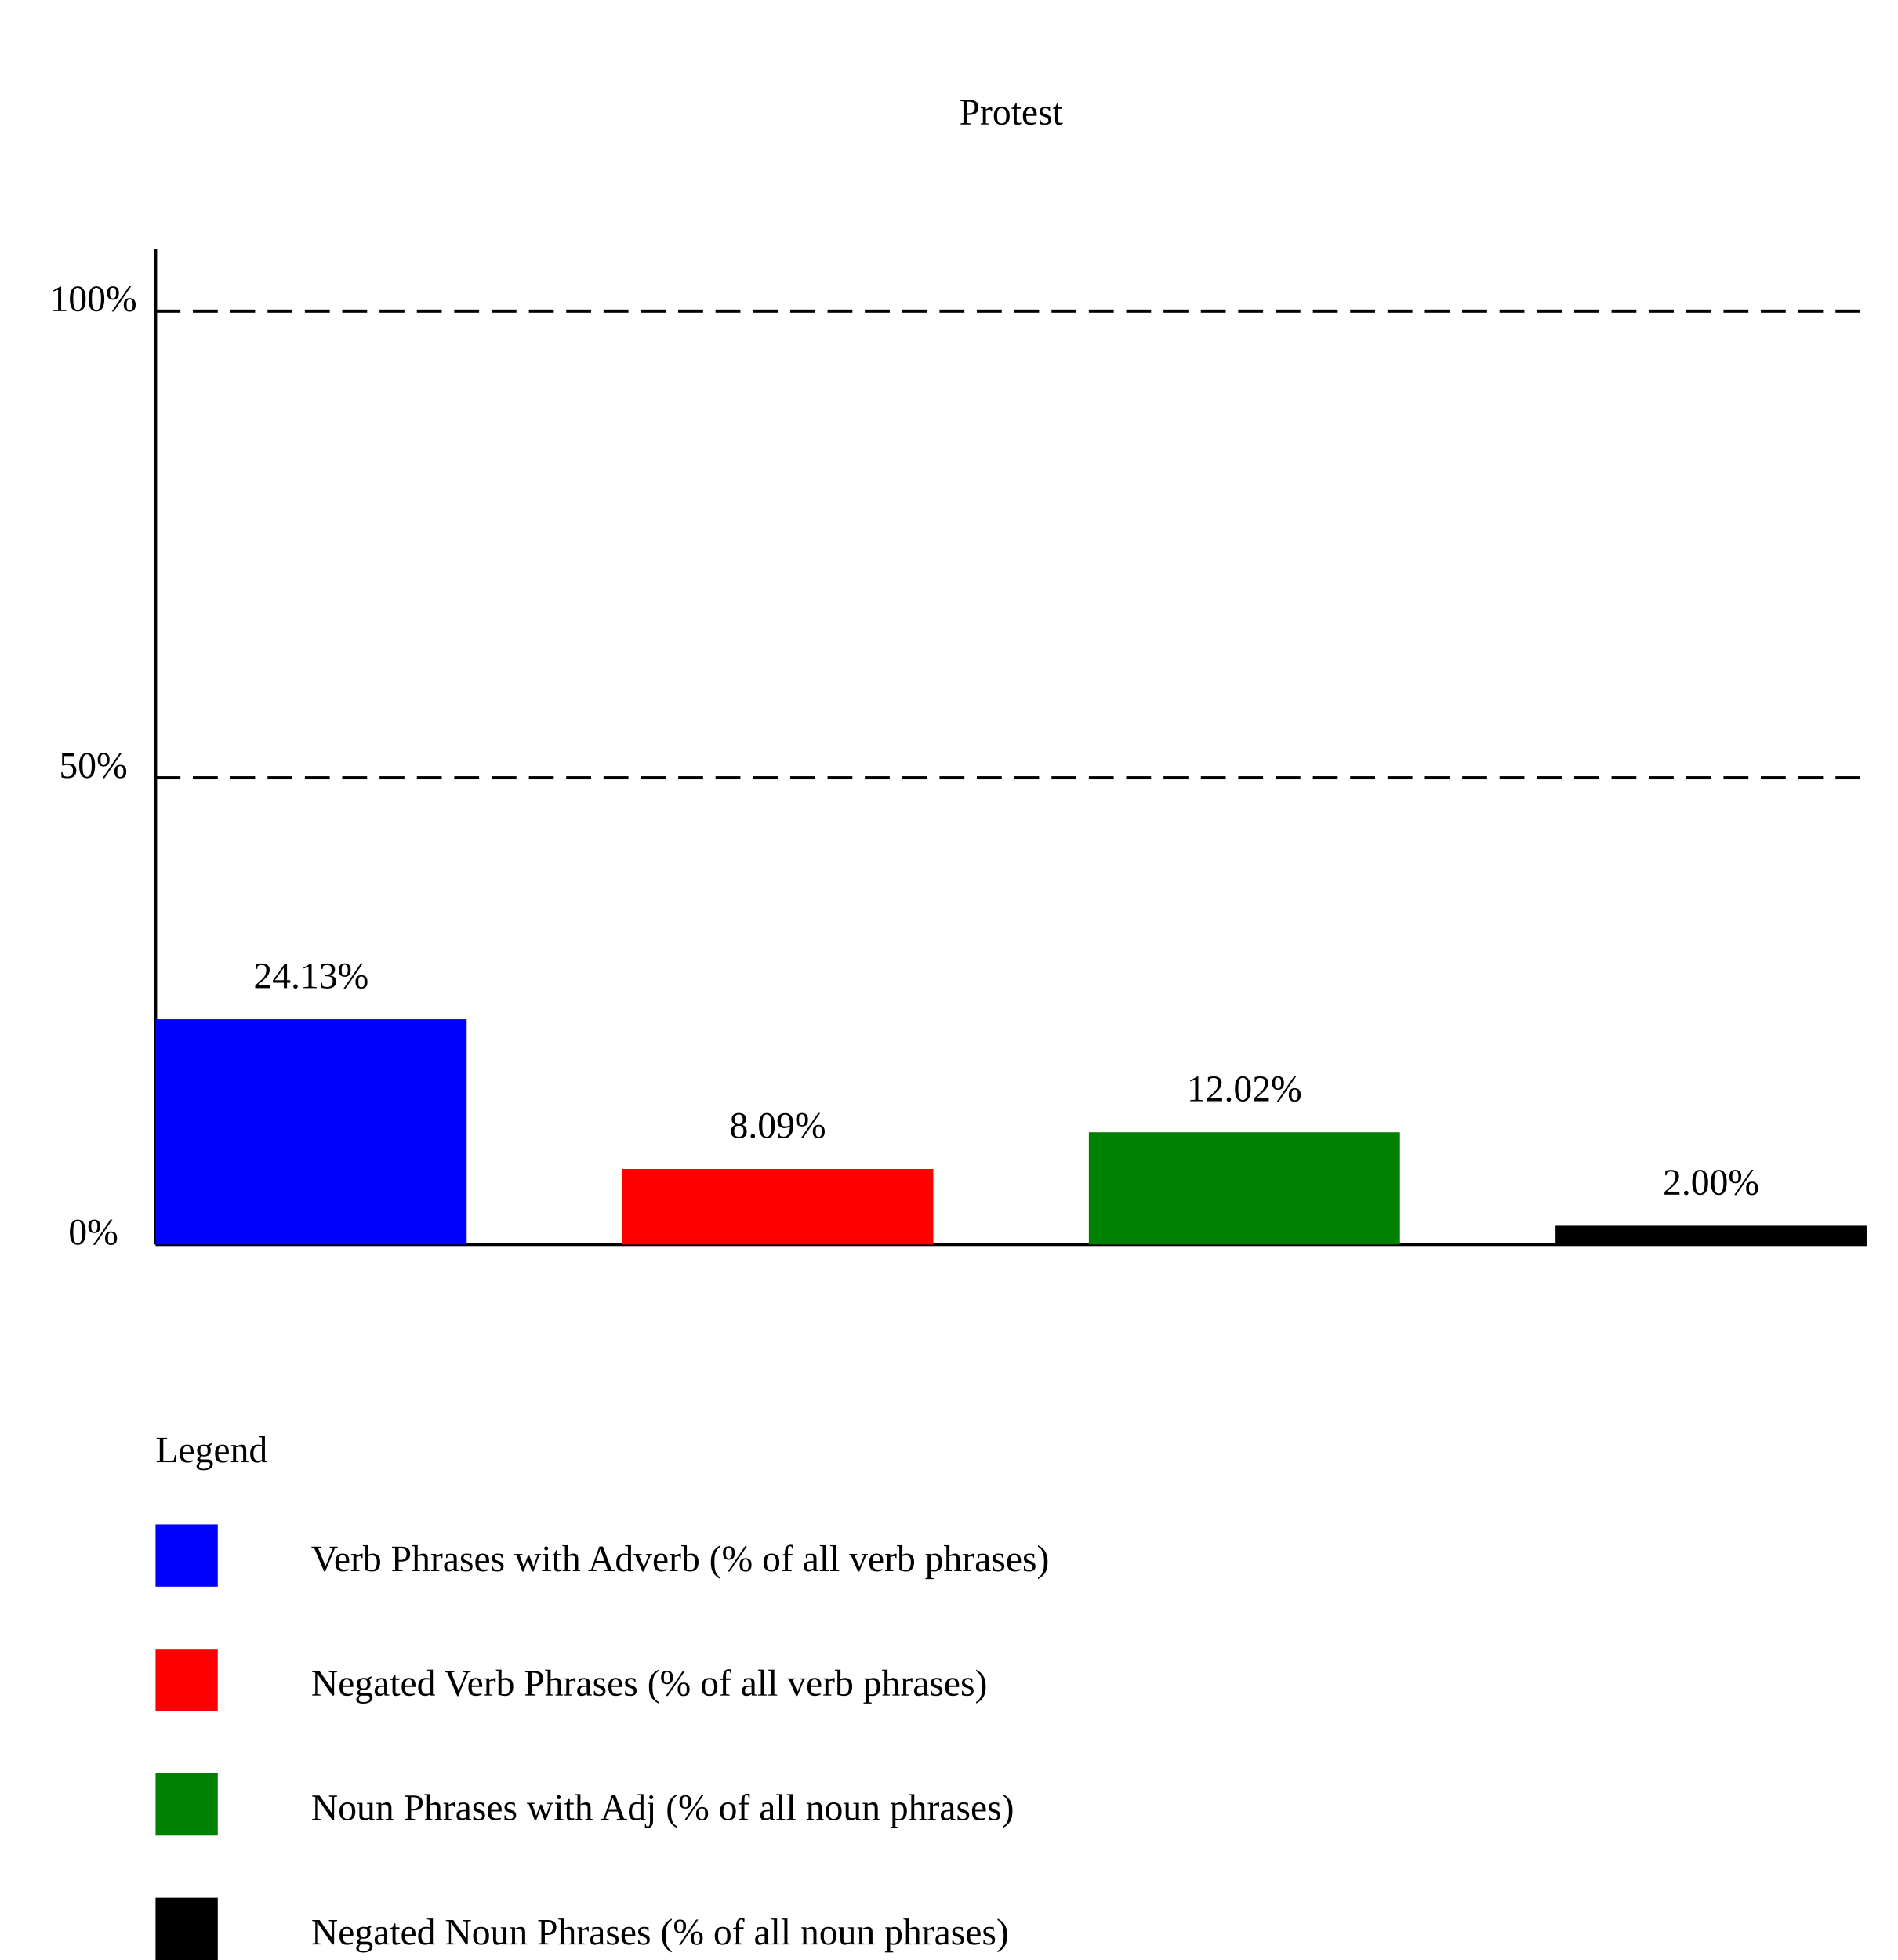
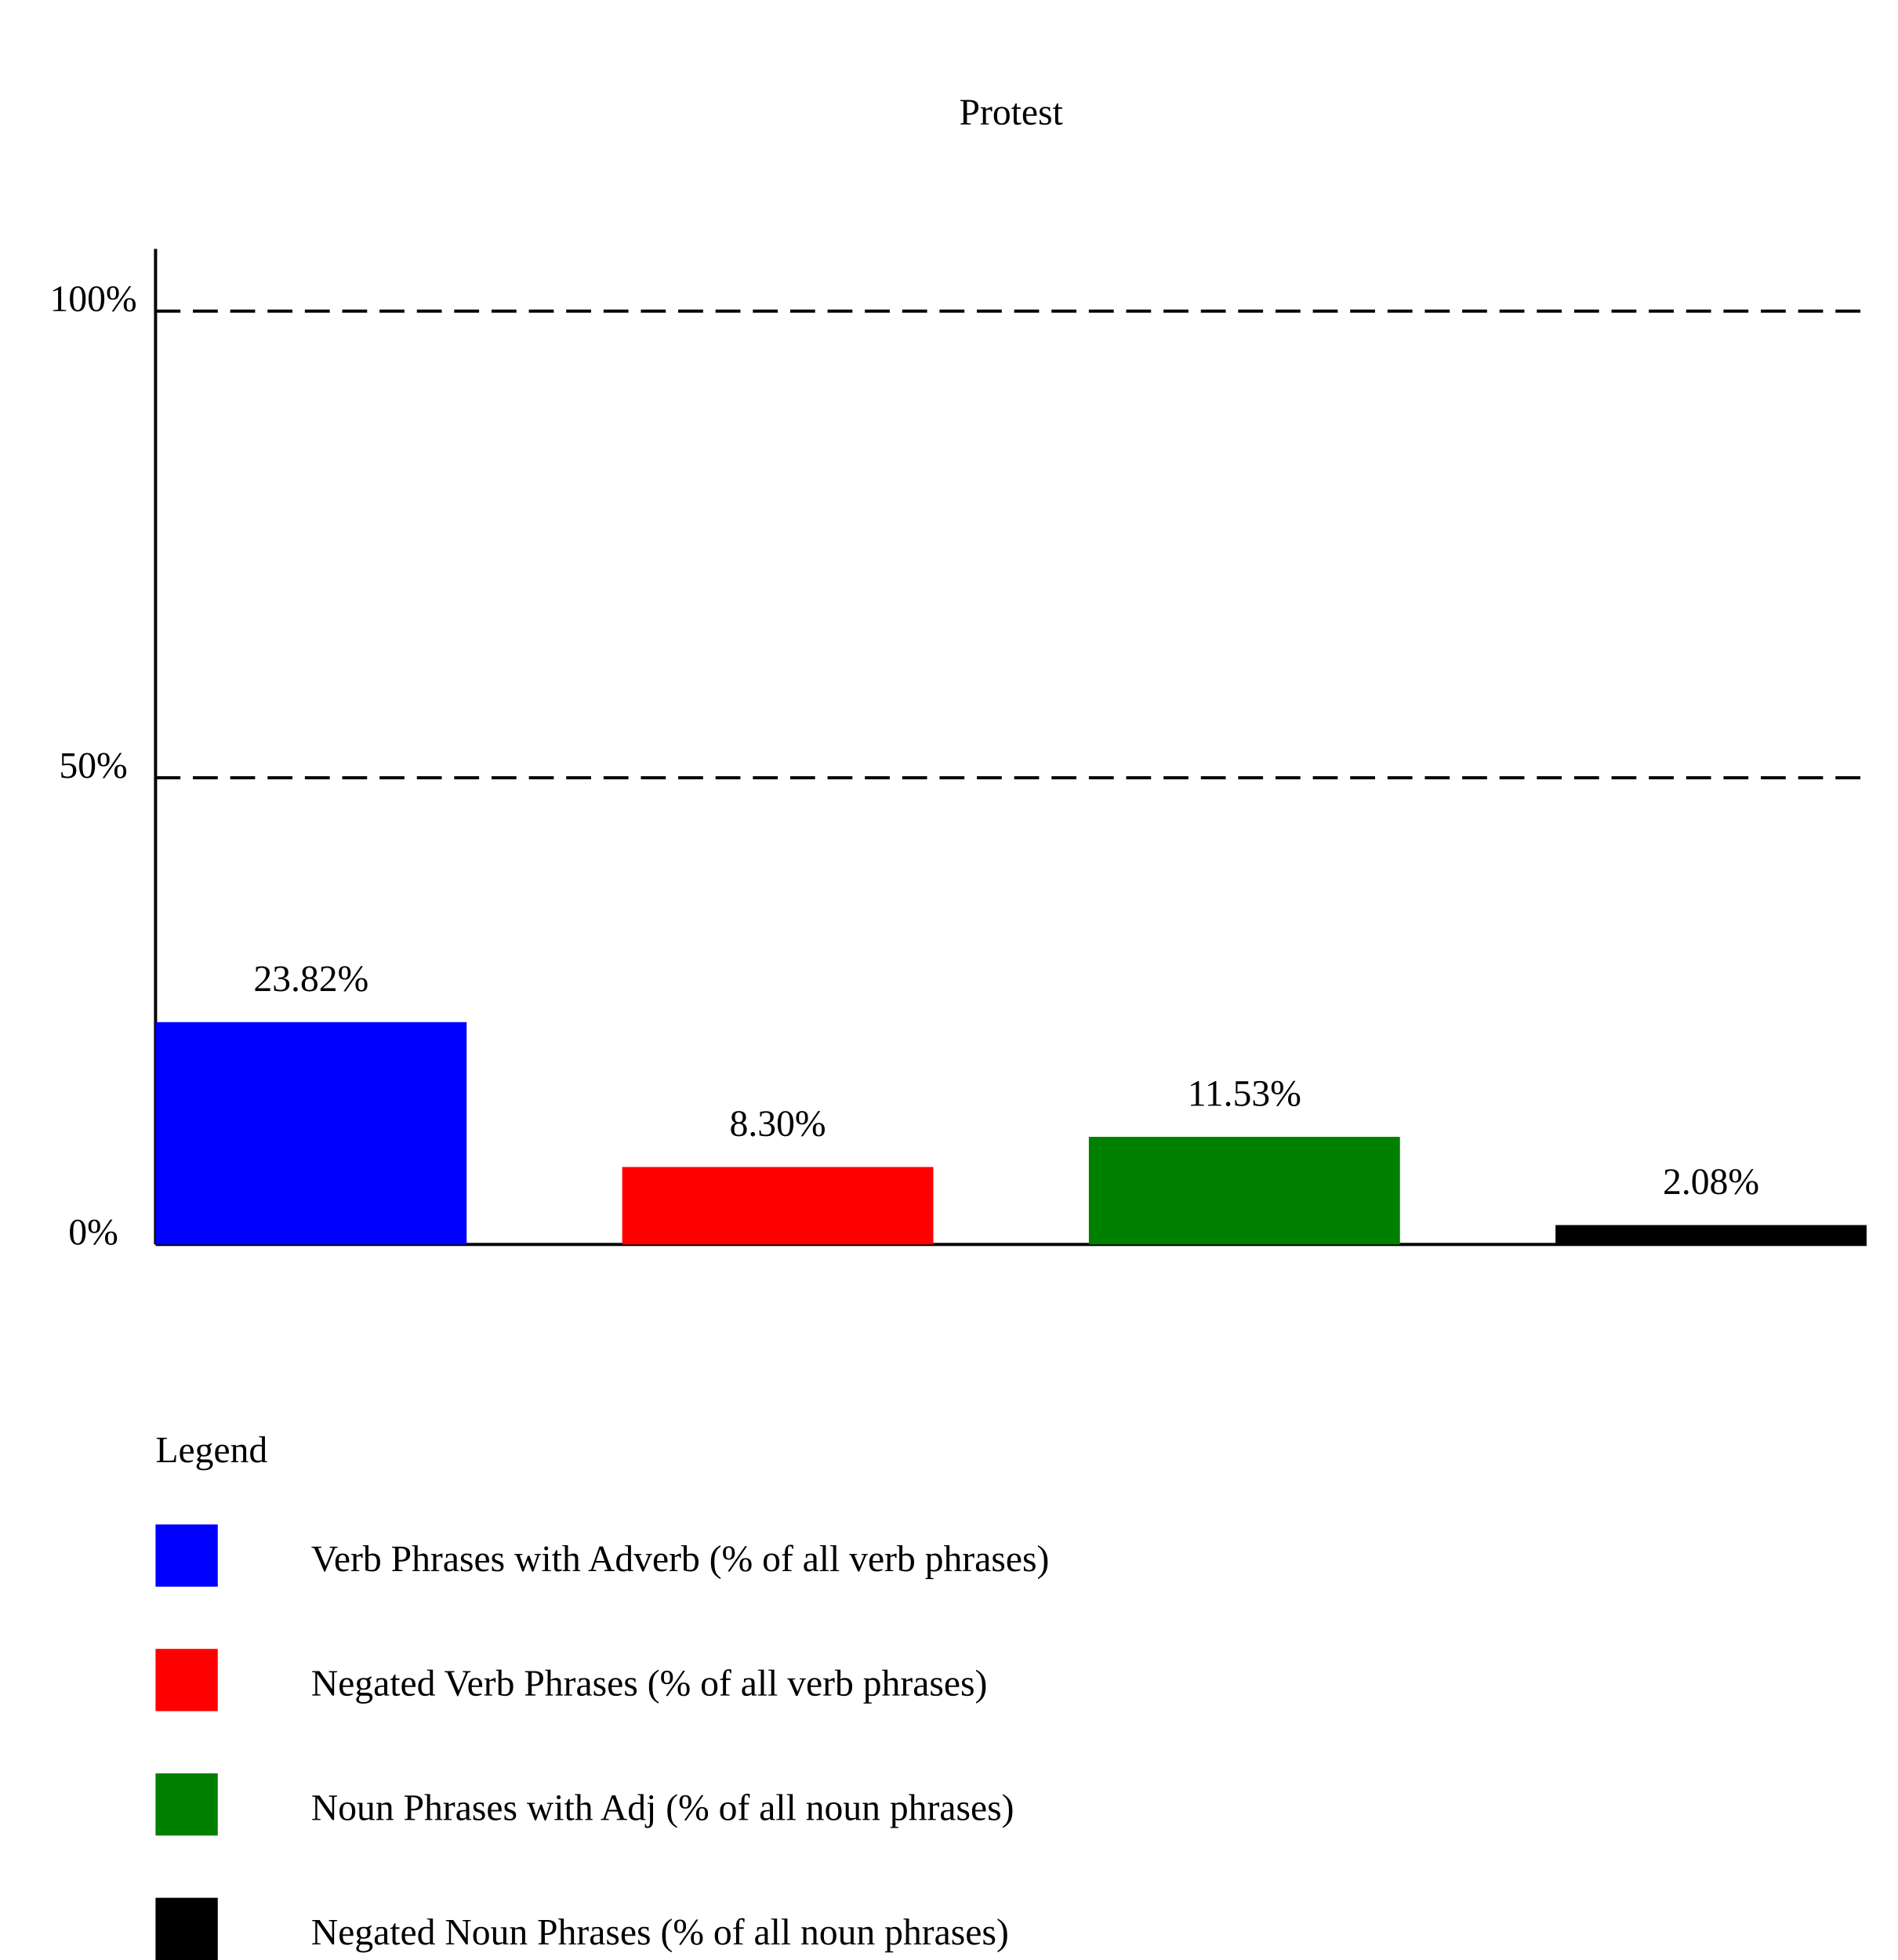
<svg xmlns="http://www.w3.org/2000/svg" width="100%" height="100%" viewBox="0 0 610 630" preserveAspectRatio="xMidYMid">
  <text x="325" y="40" text-anchor="middle">Protest</text>
  <line x1="50" y1="400" x2="600" y2="400" style="stroke:rgb(0,0,0);stroke-width:1" />
  <line x1="50" y1="400" x2="50" y2="80" style="stroke:rgb(0,0,0);stroke-width:1" />
  <text x="30" y="400" text-anchor="middle">0%</text>
  <text x="30" y="250" text-anchor="middle">50%</text>
  <text x="30" y="100" text-anchor="middle">100%</text>
  <line x1="50" y1="250" x2="600" y2="250" style="stroke:rgb(0,0,0);stroke-width:1" stroke-dasharray="8 4" />
  <line x1="50" y1="100" x2="600" y2="100" style="stroke:rgb(0,0,0);stroke-width:1" stroke-dasharray="8 4" />
-   <rect x="50" y="327.622" width="100" height="72.378" style="fill:blue" />
-   <rect x="200" y="375.737" width="100" height="24.263" style="fill:red" />
-   <rect x="350" y="363.939" width="100" height="36.061" style="fill:green" />
-   <rect x="500" y="393.99" width="100" height="6.01" style="fill:black" />
-   <text x="100" y="317.622" text-anchor="middle">24.13%</text>
-   <text x="250" y="365.737" text-anchor="middle">8.09%</text>
-   <text x="400" y="353.939" text-anchor="middle">12.02%</text>
-   <text x="550" y="383.99" text-anchor="middle">2.00%</text>
+   <rect x="50" y="328.541" width="100" height="71.459" style="fill:blue" />
+   <rect x="200" y="375.107" width="100" height="24.893" style="fill:red" />
+   <rect x="350" y="365.415" width="100" height="34.585" style="fill:green" />
+   <rect x="500" y="393.772" width="100" height="6.228" style="fill:black" />
+   <text x="100" y="318.541" text-anchor="middle">23.82%</text>
+   <text x="250" y="365.107" text-anchor="middle">8.30%</text>
+   <text x="400" y="355.415" text-anchor="middle">11.53%</text>
+   <text x="550" y="383.772" text-anchor="middle">2.08%</text>
  <text x="50" y="470" text-anchor="left">Legend</text>
  <rect x="50" y="490" width="20" height="20" style="fill:blue" />
  <text x="100" y="505" text-anchor="left">Verb Phrases with Adverb (% of all verb phrases)</text>
  <rect x="50" y="530" width="20" height="20" style="fill:red" />
  <text x="100" y="545" text-anchor="left">Negated Verb Phrases (% of all verb phrases)</text>
  <rect x="50" y="570" width="20" height="20" style="fill:green" />
  <text x="100" y="585" text-anchor="left">Noun Phrases with Adj (% of all noun phrases)</text>
  <rect x="50" y="610" width="20" height="20" style="fill:black" />
  <text x="100" y="625" text-anchor="left">Negated Noun Phrases (% of all noun phrases)</text>
</svg>
